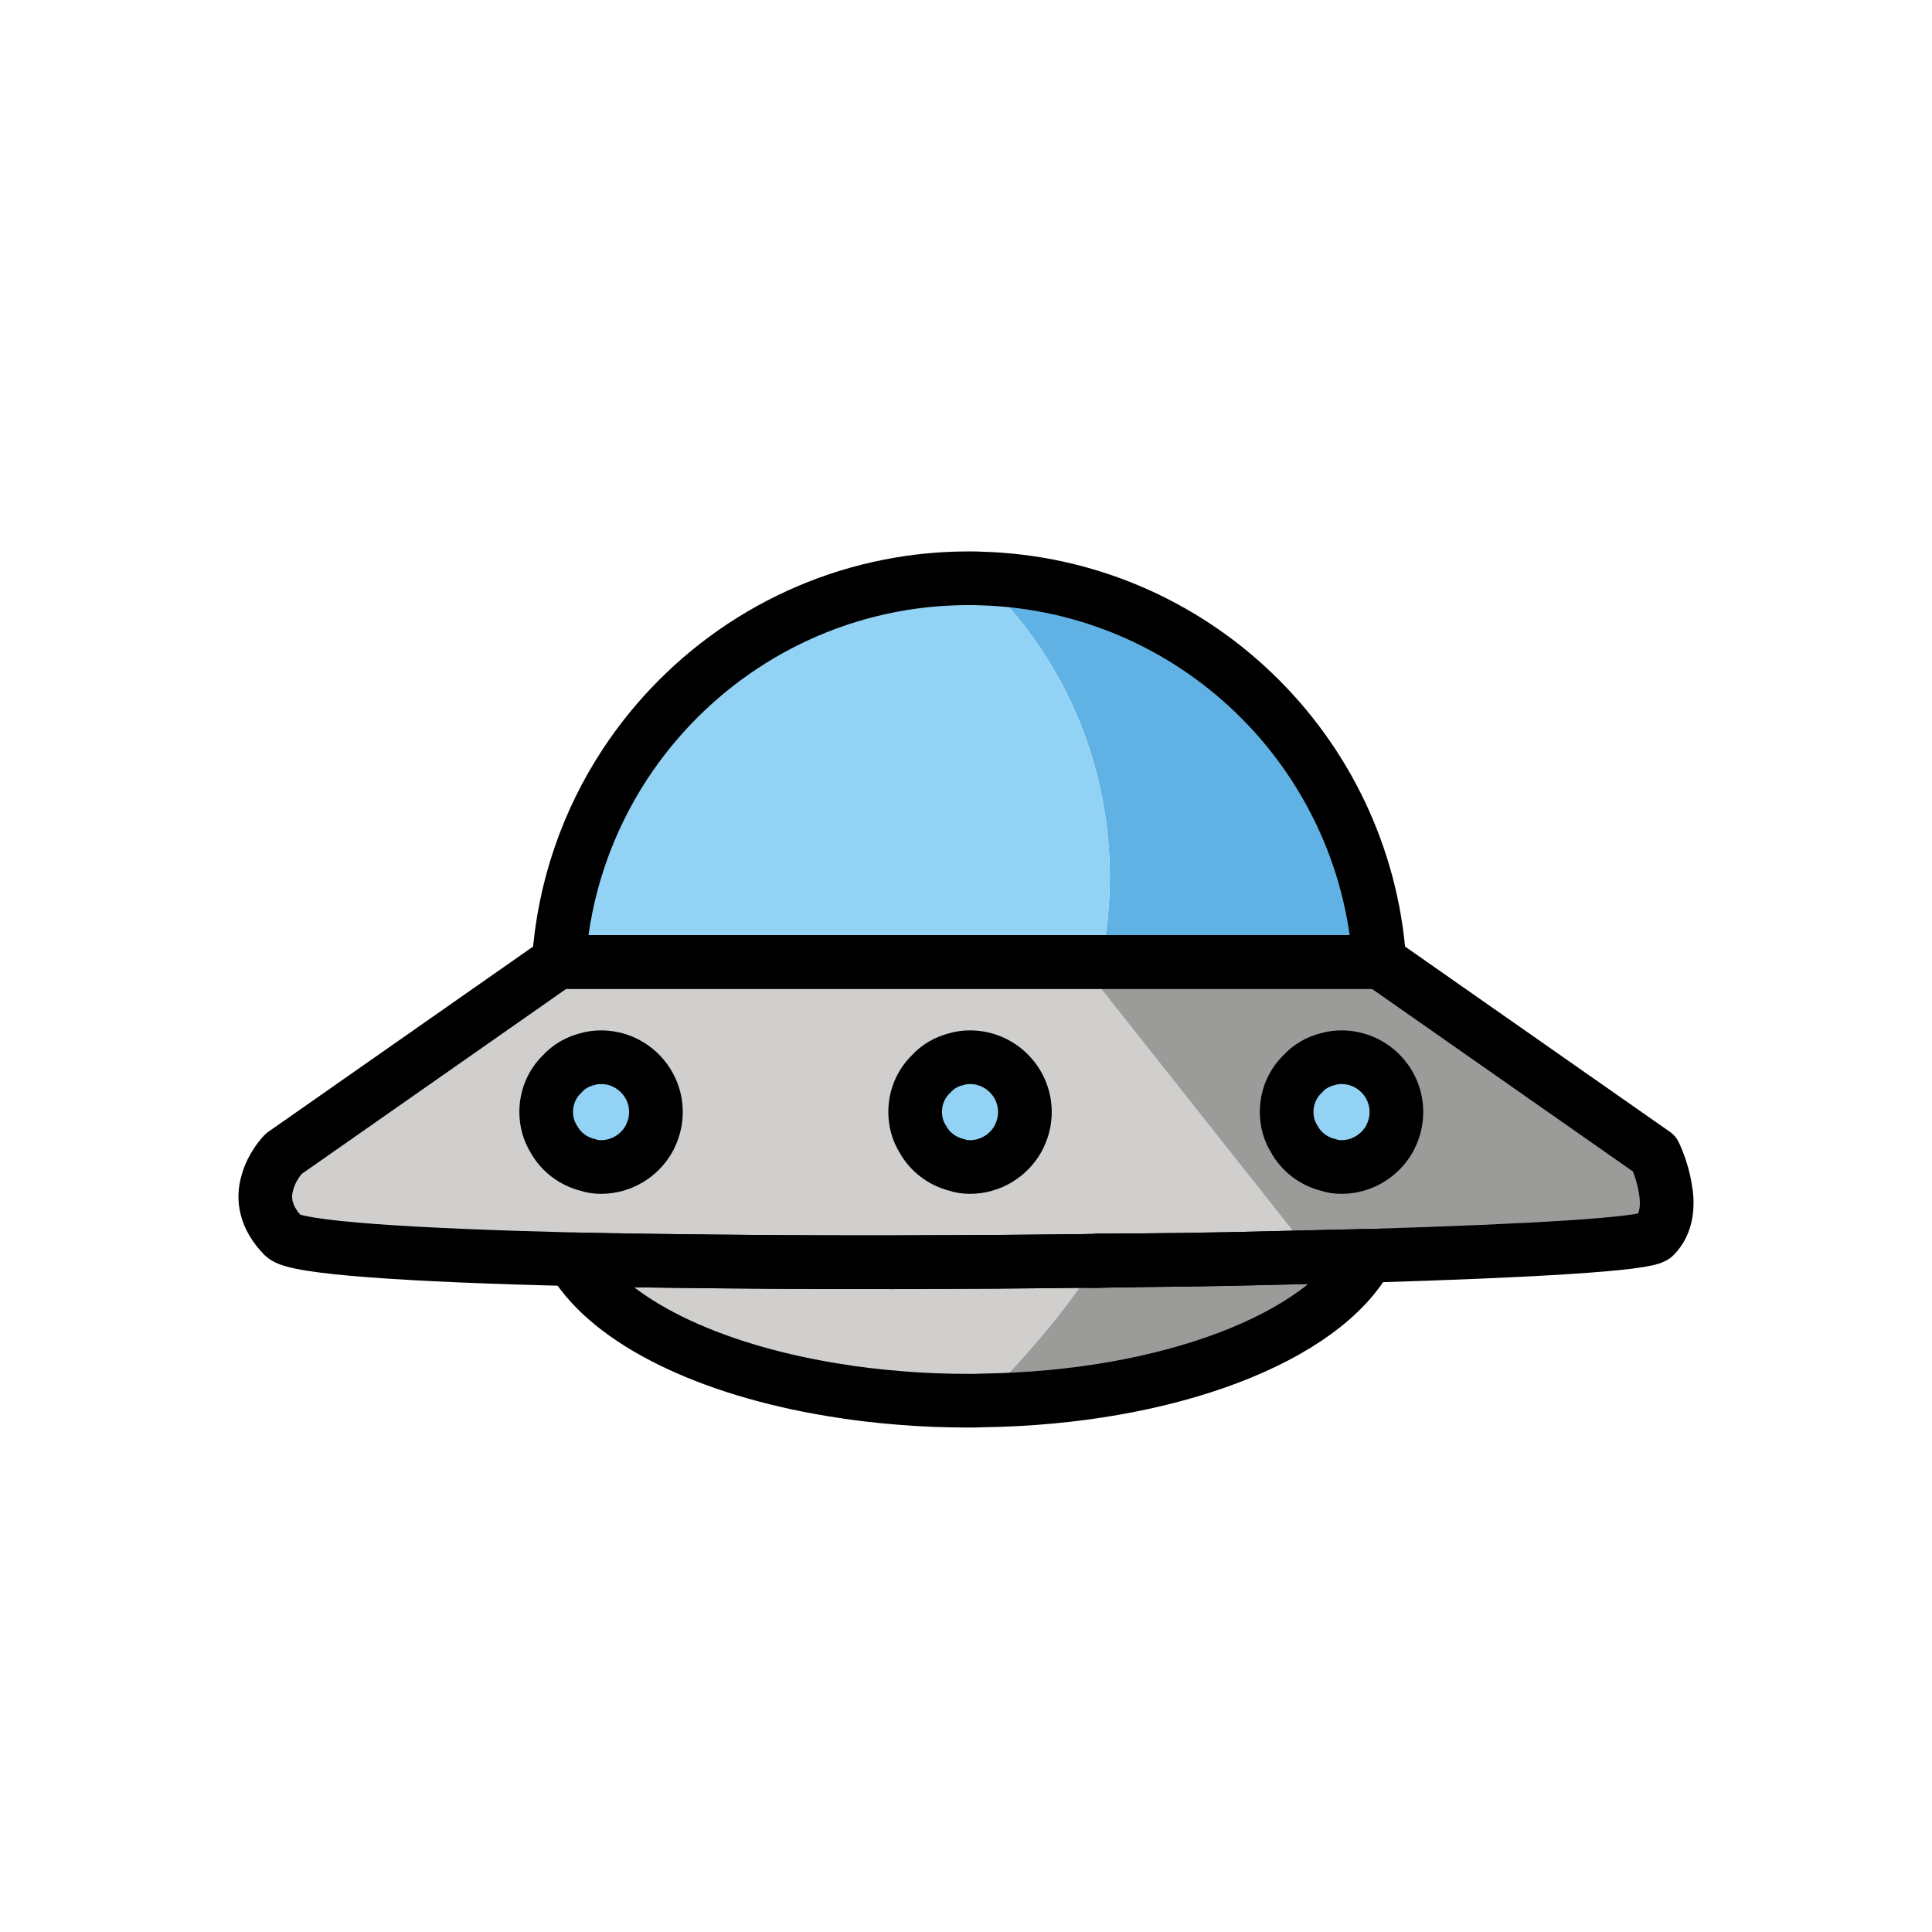
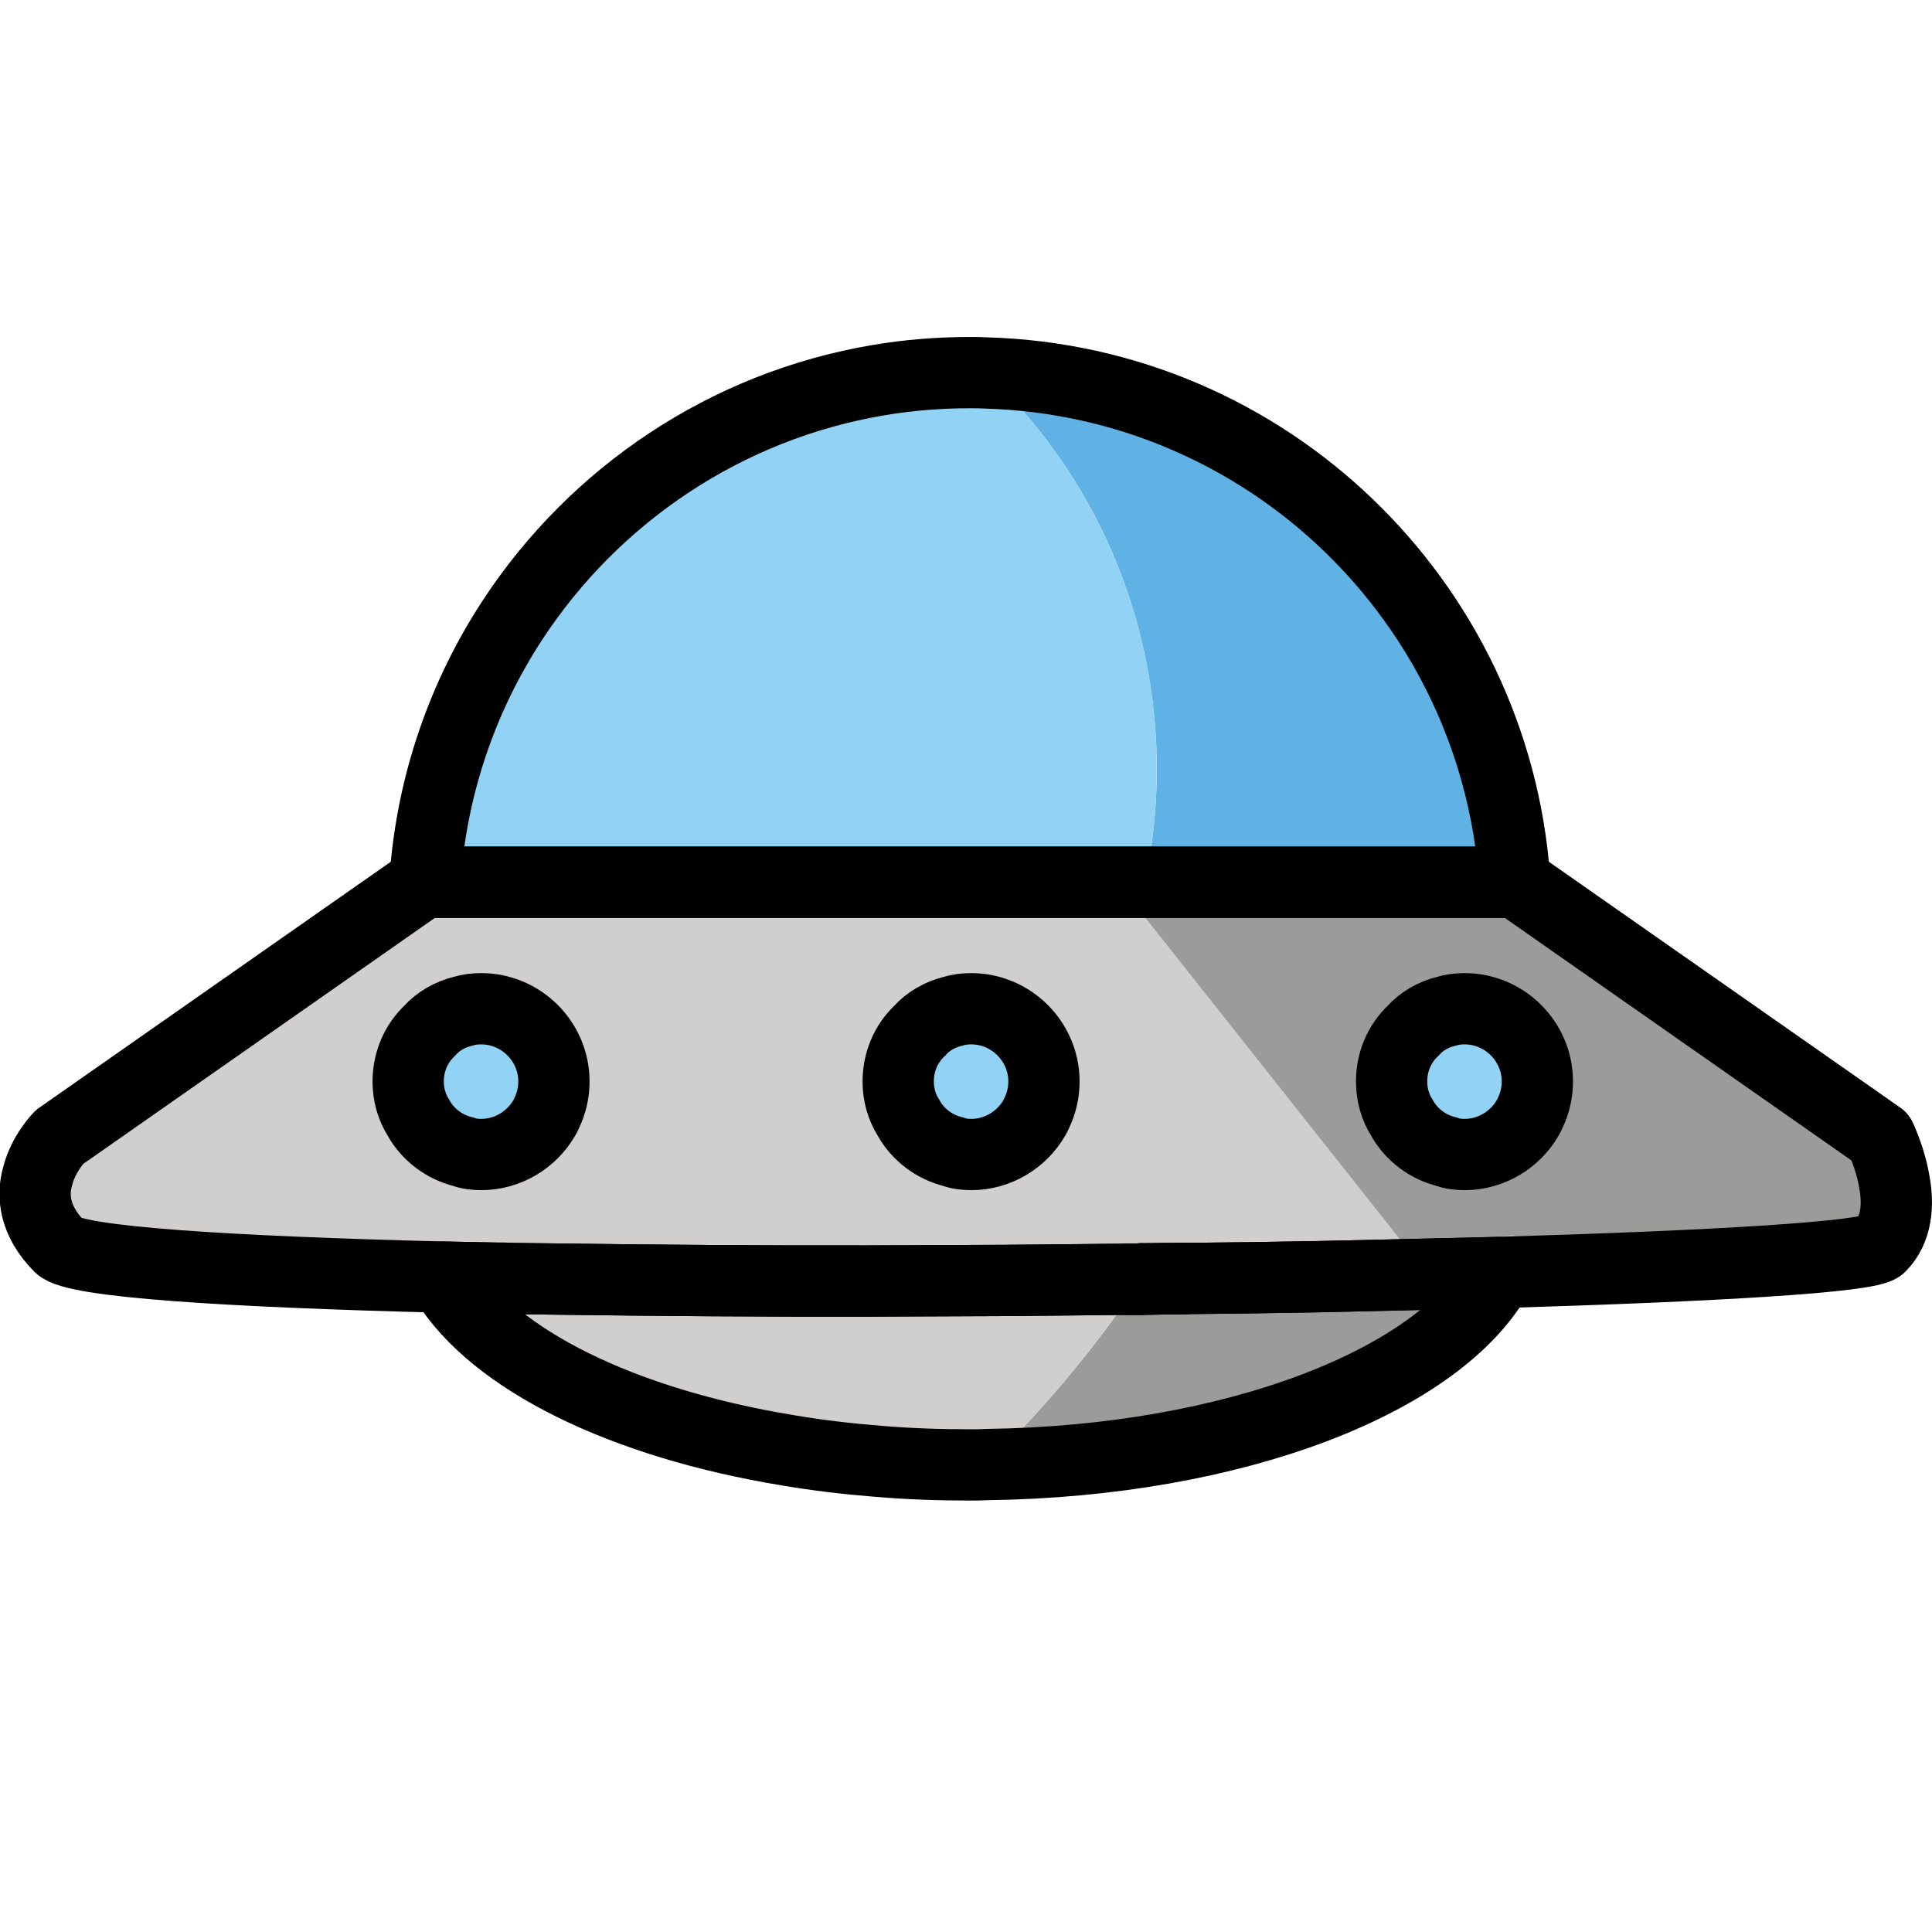
- <svg xmlns="http://www.w3.org/2000/svg" id="emoji" viewBox="0 0 72 72">
-   <g id="color">
-     <path fill="#d0cfce" stroke="none" d="M60.81,45.25c-0.06,0.01-0.12,0.02-0.18,0.03c-0.07,0-0.14,0.01-0.22,0.02c0.08-0.01,0.16-0.02,0.24-0.03 C60.71,45.27,60.76,45.26,60.81,45.25z" />
-     <path fill="#d0cfce" stroke="none" d="M60.65,45.27c-0.01,0-0.01,0-0.02,0.01c-0.07,0-0.14,0.01-0.22,0.02C60.49,45.29,60.57,45.28,60.65,45.27z" />
-     <path fill="#d0cfce" stroke="none" d="M60.81,45.25c-0.06,0.01-0.12,0.02-0.18,0.03c-0.07,0-0.14,0.01-0.22,0.02c0.08-0.01,0.16-0.02,0.24-0.03 C60.71,45.27,60.76,45.26,60.81,45.25z" />
-     <path fill="#d0cfce" stroke="none" d="M61.66,46.07c-0.3,0.3-4.65,0.55-10.69,0.73c-1.62,0.04-3.36,0.08-5.17,0.12c-1.18,0.02-2.4,0.04-3.64,0.05 c-0.42,0-0.83,0.01-1.25,0.01c-0.12,0.01-0.23,0.01-0.35,0.01C39.91,47,39.26,47,38.6,47.01c-1.01,0.01-2.02,0.02-3.04,0.02 c-3.04,0.02-6.08,0.01-8.92-0.02c-1.15-0.01-2.27-0.03-3.34-0.04c-0.16-0.01-0.31-0.01-0.47-0.01c-0.51-0.01-1.01-0.02-1.5-0.03 c-5.98-0.15-10.32-0.42-10.76-0.86c-0.71-0.72-0.77-1.43-0.61-1.98c0.17-0.65,0.61-1.09,0.61-1.09l10.22-7.15h30.65L61.66,43 c0,0,0.29,0.59,0.4,1.28C62.17,44.88,62.14,45.59,61.66,46.07z" />
-     <polygon fill="#9b9b9a" stroke="none" points="40.796,36.537 48.75,46.583 61.292,45.98 62.113,44.958 61.256,42.718 51.4,35.85 40.56,36" />
-     <path fill="#d0cfce" stroke="none" d="M40.97,45.97c-0.21,0-0.42,0.01-0.63,0.01h-0.46c0.21-0.01,0.42-0.01,0.63-0.01H40.97z" />
-     <path fill="#d0cfce" stroke="none" d="M46.22,45.89c-0.11,0-0.22,0-0.32,0.01c-0.2,0-0.4,0-0.6,0.01h-0.17c0.1-0.01,0.2-0.01,0.3-0.01 c0.2,0,0.4-0.01,0.6-0.01H46.22z" />
-     <path fill="#d0cfce" stroke="none" d="M51.36,45.76c0,0.01,0,0.01,0,0.01c-0.23,0-0.46,0.01-0.7,0.02C50.9,45.78,51.13,45.77,51.36,45.76z" />
-     <path fill="#9b9b9a" stroke="none" d="M50.97,46.8c-1.63,3.04-7.43,5.3-14.38,5.39c0.1-0.08,0.19-0.18,0.28-0.27c1.29-1.29,2.42-2.63,3.38-3.96 c0.23-0.33,0.45-0.65,0.66-0.98c1.67-0.01,3.31-0.03,4.89-0.06C47.61,46.88,49.35,46.84,50.97,46.8z" />
-     <path fill="#d0cfce" stroke="none" d="M40.91,46.98c-0.21,0.33-0.43,0.65-0.66,0.98c-0.96,1.33-2.09,2.67-3.38,3.96 c-0.09,0.09-0.18,0.19-0.28,0.27c-0.15,0.01-0.31,0.01-0.47,0.01c-0.87,0-1.73-0.03-2.56-0.1c-0.88-0.07-1.73-0.17-2.55-0.31 c-4.63-0.76-8.24-2.53-9.61-4.75c-0.03-0.04-0.05-0.07-0.07-0.11c1.96,0.04,4.1,0.07,6.34,0.09c0.13,0,0.25-0.01,0.38,0 c4.02,0.03,8.35,0.02,12.51-0.03C40.68,46.99,40.79,46.99,40.91,46.98z" />
-     <path fill="#d0cfce" stroke="none" d="M40.97,45.97c-0.21,0-0.42,0.01-0.63,0.01h-0.46c0.21-0.01,0.42-0.01,0.63-0.01H40.97z" />
-     <path fill="#d0cfce" stroke="none" d="M46.22,45.89c-0.11,0-0.22,0-0.32,0.01c-0.2,0-0.4,0-0.6,0.01h-0.17c0.1-0.01,0.2-0.01,0.3-0.01 c0.2,0,0.4-0.01,0.6-0.01H46.22z" />
-     <path fill="#9b9b9a" stroke="none" d="M40.97,45.97c-0.21,0-0.42,0.01-0.63,0.01c0.06,0,0.12,0,0.17-0.01H40.97z" />
-     <path fill="#9b9b9a" stroke="none" d="M45.9,45.9c-0.2,0-0.4,0-0.6,0.01c0.04,0,0.09,0,0.13-0.01H45.9z" />
-     <path fill="#9b9b9a" stroke="none" d="M46.22,45.89c-0.11,0-0.22,0-0.32,0.01c0.05,0,0.09-0.01,0.13-0.01H46.22z" />
-     <path fill="#9b9b9a" stroke="none" d="M51.94,45.75c-0.11,0-0.22,0-0.33,0.01c0.03,0,0.05,0,0.08-0.01H51.94z" />
-     <path fill="#9b9b9a" stroke="none" d="M53.46,45.7c-0.11,0-0.22,0-0.33,0.01c0.04,0,0.07,0,0.1-0.01H53.46z" />
-     <path fill="#9b9b9a" stroke="none" d="M55.39,45.62c-0.13,0.01-0.26,0.01-0.39,0.02c0.03,0,0.06,0,0.08-0.01C55.19,45.63,55.29,45.63,55.39,45.62 z" />
-     <path fill="#9b9b9a" stroke="none" d="M60.81,45.25c-0.06,0.01-0.12,0.02-0.18,0.03c-0.07,0-0.14,0.01-0.22,0.02c0.08-0.01,0.16-0.02,0.24-0.03 C60.71,45.27,60.76,45.26,60.81,45.25z" />
-     <path fill="#d0cfce" stroke="none" d="M15.65,45.7h-0.08c-0.11-0.01-0.22-0.02-0.32-0.02c0.09,0,0.18,0.01,0.27,0.01 C15.57,45.69,15.61,45.7,15.65,45.7z" />
-     <path fill="#d0cfce" stroke="none" d="M16.25,45.73c-0.21-0.01-0.41-0.02-0.6-0.03c0.18,0.01,0.35,0.02,0.53,0.02 C16.2,45.73,16.23,45.73,16.25,45.73z" />
-     <path fill="#d0cfce" stroke="none" d="M20.9,45.9c-0.07-0.01-0.13-0.01-0.19-0.01h0.18L20.9,45.9z" />
-     <path fill="#d0cfce" stroke="none" d="M40.97,45.97c-0.21,0-0.42,0.01-0.63,0.01h-0.46c0.21-0.01,0.42-0.01,0.63-0.01H40.97z" />
-     <path fill="#d0cfce" stroke="none" d="M46.22,45.89c-0.11,0-0.22,0-0.32,0.01c-0.2,0-0.4,0-0.6,0.01h-0.17c0.1-0.01,0.2-0.01,0.3-0.01 c0.2,0,0.4-0.01,0.6-0.01H46.22z" />
-     <path fill="#d0cfce" stroke="none" d="M51.41,45.76c-0.02,0.01-0.04,0.01-0.05,0.01c-0.23,0-0.46,0.01-0.7,0.02c0.24-0.01,0.47-0.02,0.7-0.03 H51.41z" />
-     <path fill="#d0cfce" stroke="none" d="M60.65,45.27c-0.01,0-0.01,0-0.02,0.01c-0.07,0-0.14,0.01-0.22,0.02C60.49,45.29,60.57,45.28,60.65,45.27z" />
-     <path fill="#9b9b9a" stroke="none" d="M52.04,45.74c-0.03,0-0.07,0-0.1,0.01c-0.11,0-0.22,0-0.33,0.01c0.03,0,0.05,0,0.08-0.01 C51.81,45.75,51.93,45.75,52.04,45.74z" />
-     <path fill="#9b9b9a" stroke="none" d="M53.54,45.69c-0.02,0-0.05,0-0.08,0.01c-0.11,0-0.22,0-0.33,0.01c0.04,0,0.07,0,0.1-0.01 C53.34,45.7,53.44,45.7,53.54,45.69z" />
-     <path fill="#9b9b9a" stroke="none" d="M55.39,45.62c-0.13,0.01-0.26,0.01-0.39,0.02c0.03,0,0.06,0,0.08-0.01C55.19,45.63,55.29,45.63,55.39,45.62 z" />
-     <path fill="#9b9b9a" stroke="none" d="M60.81,45.25c-0.06,0.01-0.12,0.02-0.18,0.03c-0.07,0-0.14,0.01-0.22,0.02c0.08-0.01,0.16-0.02,0.24-0.03 C60.71,45.27,60.76,45.26,60.81,45.25z" />
-     <path fill="#d0cfce" stroke="none" d="M11.03,45.24c-0.02,0-0.04-0.01-0.06-0.01c-0.03-0.01-0.06-0.02-0.09-0.03c0.04,0.01,0.08,0.02,0.13,0.03 C11.02,45.23,11.02,45.24,11.03,45.24z" />
-     <path fill="#d0cfce" stroke="none" d="M15.65,45.7h-0.08c-0.02-0.01-0.03-0.01-0.05-0.01C15.57,45.69,15.61,45.7,15.65,45.7z" />
-     <path fill="#d0cfce" stroke="none" d="M11.03,45.24c-0.02,0-0.04-0.01-0.06-0.01c-0.03-0.01-0.06-0.02-0.09-0.03c0.04,0.01,0.08,0.02,0.13,0.03 C11.02,45.23,11.02,45.24,11.03,45.24z" />
-     <path fill="#d0cfce" stroke="none" d="M15.65,45.7h-0.08c-0.02-0.01-0.03-0.01-0.05-0.01C15.57,45.69,15.61,45.7,15.65,45.7z" />
-     <path fill="#61b2e4" stroke="none" d="M51.4,35.75v0.1H41.03c1.03-4.9-0.35-10.21-4.16-14.01c-0.09-0.1-0.19-0.19-0.29-0.28 C44.45,21.79,50.83,27.96,51.4,35.75z" />
-     <path fill="#92d3f5" stroke="none" d="M41.03,35.85h-20.2v-0.09c0.19-2.67,1.07-5.16,2.46-7.28c2.3-3.5,5.98-6,10.27-6.72 c0.83-0.14,1.69-0.21,2.56-0.21c0.15,0,0.31,0,0.46,0.01c0.1,0.09,0.2,0.18,0.29,0.28C40.68,25.64,42.06,30.95,41.03,35.85z" />
-     <path fill="#92d3f5" stroke="none" stroke-miterlimit="10" stroke-width="2" d="M52.04,41.44c0,0.31-0.07,0.61-0.2,0.88 c-0.02,0.05-0.04,0.09-0.07,0.14c-0.35,0.61-1.02,1.03-1.77,1.03c-0.18,0-0.35-0.02-0.51-0.08c-0.53-0.13-0.99-0.48-1.25-0.95 c-0.19-0.3-0.29-0.65-0.29-1.02c0-0.55,0.22-1.06,0.6-1.42c0.24-0.27,0.57-0.46,0.94-0.55c0.16-0.05,0.33-0.07,0.51-0.07 C51.12,39.4,52.04,40.32,52.04,41.44z" />
-     <path fill="#92d3f5" stroke="none" stroke-miterlimit="10" stroke-width="2" d="M38.195,41.44c0,0.31-0.07,0.61-0.2,0.88 c-0.02,0.05-0.04,0.09-0.07,0.14c-0.35,0.61-1.02,1.03-1.77,1.03c-0.18,0-0.35-0.02-0.51-0.08c-0.53-0.13-0.99-0.48-1.25-0.95 c-0.19-0.3-0.29-0.65-0.29-1.02c0-0.55,0.22-1.06,0.6-1.42c0.24-0.27,0.57-0.46,0.94-0.55c0.16-0.05,0.33-0.07,0.51-0.07 C37.275,39.4,38.195,40.32,38.195,41.44z" />
-     <path fill="#92d3f5" stroke="none" stroke-miterlimit="10" stroke-width="2" d="M24.445,41.44c0,0.31-0.07,0.61-0.2,0.88 c-0.02,0.05-0.04,0.09-0.07,0.14c-0.35,0.61-1.02,1.03-1.77,1.03c-0.18,0-0.35-0.02-0.51-0.08c-0.53-0.13-0.99-0.48-1.25-0.95 c-0.19-0.3-0.29-0.65-0.29-1.02c0-0.55,0.22-1.06,0.6-1.42c0.24-0.27,0.57-0.46,0.94-0.55c0.16-0.05,0.33-0.07,0.51-0.07 C23.525,39.4,24.445,40.32,24.445,41.44z" />
+ <svg xmlns="http://www.w3.org/2000/svg" id="emoji" viewBox="0 0 72 72" version="1.1">
+   <defs id="defs114" />
+   <g id="color" transform="matrix(1.328119,0,0,1.328119,-11.82235,-14.73457)">
+     <path fill="#d0cfce" stroke="none" d="m 60.81,45.25 c -0.06,0.01 -0.12,0.02 -0.18,0.03 -0.07,0 -0.14,0.01 -0.22,0.02 0.08,-0.01 0.16,-0.02 0.24,-0.03 0.06,0 0.11,-0.01 0.16,-0.02 z" id="path10" />
+     <path fill="#d0cfce" stroke="none" d="m 60.65,45.27 c -0.01,0 -0.01,0 -0.02,0.01 -0.07,0 -0.14,0.01 -0.22,0.02 0.08,-0.01 0.16,-0.02 0.24,-0.03 z" id="path12" />
+     <path fill="#d0cfce" stroke="none" d="m 60.81,45.25 c -0.06,0.01 -0.12,0.02 -0.18,0.03 -0.07,0 -0.14,0.01 -0.22,0.02 0.08,-0.01 0.16,-0.02 0.24,-0.03 0.06,0 0.11,-0.01 0.16,-0.02 z" id="path14" />
+     <path fill="#d0cfce" stroke="none" d="m 61.66,46.07 c -0.3,0.3 -4.65,0.55 -10.69,0.73 -1.62,0.04 -3.36,0.08 -5.17,0.12 -1.18,0.02 -2.4,0.04 -3.64,0.05 -0.42,0 -0.83,0.01 -1.25,0.01 -0.12,0.01 -0.23,0.01 -0.35,0.01 -0.65,0.01 -1.3,0.01 -1.96,0.02 -1.01,0.01 -2.02,0.02 -3.04,0.02 -3.04,0.02 -6.08,0.01 -8.92,-0.02 C 25.49,47 24.37,46.98 23.3,46.97 23.14,46.96 22.99,46.96 22.83,46.96 22.32,46.95 21.82,46.94 21.33,46.93 15.35,46.78 11.01,46.51 10.57,46.07 9.86,45.35 9.8,44.64 9.96,44.09 10.13,43.44 10.57,43 10.57,43 L 20.79,35.85 H 51.44 L 61.66,43 c 0,0 0.29,0.59 0.4,1.28 0.11,0.6 0.08,1.31 -0.4,1.79 z" id="path16" />
+     <polygon fill="#9b9b9a" stroke="none" points="61.256,42.718 51.4,35.85 40.56,36 40.796,36.537 48.75,46.583 61.292,45.98 62.113,44.958 " id="polygon18" />
+     <path fill="#d0cfce" stroke="none" d="m 40.97,45.97 c -0.21,0 -0.42,0.01 -0.63,0.01 h -0.46 c 0.21,-0.01 0.42,-0.01 0.63,-0.01 z" id="path20" />
+     <path fill="#d0cfce" stroke="none" d="m 46.22,45.89 c -0.11,0 -0.22,0 -0.32,0.01 -0.2,0 -0.4,0 -0.6,0.01 h -0.17 c 0.1,-0.01 0.2,-0.01 0.3,-0.01 0.2,0 0.4,-0.01 0.6,-0.01 z" id="path22" />
+     <path fill="#d0cfce" stroke="none" d="m 51.36,45.76 c 0,0.01 0,0.01 0,0.01 -0.23,0 -0.46,0.01 -0.7,0.02 0.24,-0.01 0.47,-0.02 0.7,-0.03 z" id="path24" />
+     <path fill="#9b9b9a" stroke="none" d="m 50.97,46.8 c -1.63,3.04 -7.43,5.3 -14.38,5.39 0.1,-0.08 0.19,-0.18 0.28,-0.27 1.29,-1.29 2.42,-2.63 3.38,-3.96 0.23,-0.33 0.45,-0.65 0.66,-0.98 1.67,-0.01 3.31,-0.03 4.89,-0.06 1.81,-0.04 3.55,-0.08 5.17,-0.12 z" id="path26" />
+     <path fill="#d0cfce" stroke="none" d="m 40.91,46.98 c -0.21,0.33 -0.43,0.65 -0.66,0.98 -0.96,1.33 -2.09,2.67 -3.38,3.96 -0.09,0.09 -0.18,0.19 -0.28,0.27 -0.15,0.01 -0.31,0.01 -0.47,0.01 -0.87,0 -1.73,-0.03 -2.56,-0.1 -0.88,-0.07 -1.73,-0.17 -2.55,-0.31 -4.63,-0.76 -8.24,-2.53 -9.61,-4.75 -0.03,-0.04 -0.05,-0.07 -0.07,-0.11 1.96,0.04 4.1,0.07 6.34,0.09 0.13,0 0.25,-0.01 0.38,0 4.02,0.03 8.35,0.02 12.51,-0.03 0.12,0 0.23,0 0.35,-0.01 z" id="path28" />
+     <path fill="#d0cfce" stroke="none" d="m 40.97,45.97 c -0.21,0 -0.42,0.01 -0.63,0.01 h -0.46 c 0.21,-0.01 0.42,-0.01 0.63,-0.01 z" id="path30" />
+     <path fill="#d0cfce" stroke="none" d="m 46.22,45.89 c -0.11,0 -0.22,0 -0.32,0.01 -0.2,0 -0.4,0 -0.6,0.01 h -0.17 c 0.1,-0.01 0.2,-0.01 0.3,-0.01 0.2,0 0.4,-0.01 0.6,-0.01 z" id="path32" />
+     <path fill="#9b9b9a" stroke="none" d="m 40.97,45.97 c -0.21,0 -0.42,0.01 -0.63,0.01 0.06,0 0.12,0 0.17,-0.01 z" id="path34" />
+     <path fill="#9b9b9a" stroke="none" d="m 45.9,45.9 c -0.2,0 -0.4,0 -0.6,0.01 0.04,0 0.09,0 0.13,-0.01 z" id="path36" />
+     <path fill="#9b9b9a" stroke="none" d="m 46.22,45.89 c -0.11,0 -0.22,0 -0.32,0.01 0.05,0 0.09,-0.01 0.13,-0.01 z" id="path38" />
+     <path fill="#9b9b9a" stroke="none" d="m 51.94,45.75 c -0.11,0 -0.22,0 -0.33,0.01 0.03,0 0.05,0 0.08,-0.01 z" id="path40" />
+     <path fill="#9b9b9a" stroke="none" d="m 53.46,45.7 c -0.11,0 -0.22,0 -0.33,0.01 0.04,0 0.07,0 0.1,-0.01 z" id="path42" />
+     <path fill="#9b9b9a" stroke="none" d="m 55.39,45.62 c -0.13,0.01 -0.26,0.01 -0.39,0.02 0.03,0 0.06,0 0.08,-0.01 0.11,0 0.21,0 0.31,-0.01 z" id="path44" />
+     <path fill="#9b9b9a" stroke="none" d="m 60.81,45.25 c -0.06,0.01 -0.12,0.02 -0.18,0.03 -0.07,0 -0.14,0.01 -0.22,0.02 0.08,-0.01 0.16,-0.02 0.24,-0.03 0.06,0 0.11,-0.01 0.16,-0.02 z" id="path46" />
+     <path fill="#d0cfce" stroke="none" d="m 15.65,45.7 h -0.08 c -0.11,-0.01 -0.22,-0.02 -0.32,-0.02 0.09,0 0.18,0.01 0.27,0.01 0.05,0 0.09,0.01 0.13,0.01 z" id="path48" />
+     <path fill="#d0cfce" stroke="none" d="m 16.25,45.73 c -0.21,-0.01 -0.41,-0.02 -0.6,-0.03 0.18,0.01 0.35,0.02 0.53,0.02 0.02,0.01 0.05,0.01 0.07,0.01 z" id="path50" />
+     <path fill="#d0cfce" stroke="none" d="m 20.9,45.9 c -0.07,-0.01 -0.13,-0.01 -0.19,-0.01 h 0.18 z" id="path52" />
+     <path fill="#d0cfce" stroke="none" d="m 40.97,45.97 c -0.21,0 -0.42,0.01 -0.63,0.01 h -0.46 c 0.21,-0.01 0.42,-0.01 0.63,-0.01 z" id="path54" />
+     <path fill="#d0cfce" stroke="none" d="m 46.22,45.89 c -0.11,0 -0.22,0 -0.32,0.01 -0.2,0 -0.4,0 -0.6,0.01 h -0.17 c 0.1,-0.01 0.2,-0.01 0.3,-0.01 0.2,0 0.4,-0.01 0.6,-0.01 z" id="path56" />
+     <path fill="#d0cfce" stroke="none" d="m 51.41,45.76 c -0.02,0.01 -0.04,0.01 -0.05,0.01 -0.23,0 -0.46,0.01 -0.7,0.02 0.24,-0.01 0.47,-0.02 0.7,-0.03 z" id="path58" />
+     <path fill="#d0cfce" stroke="none" d="m 60.65,45.27 c -0.01,0 -0.01,0 -0.02,0.01 -0.07,0 -0.14,0.01 -0.22,0.02 0.08,-0.01 0.16,-0.02 0.24,-0.03 z" id="path60" />
+     <path fill="#9b9b9a" stroke="none" d="m 52.04,45.74 c -0.03,0 -0.07,0 -0.1,0.01 -0.11,0 -0.22,0 -0.33,0.01 0.03,0 0.05,0 0.08,-0.01 0.12,0 0.24,0 0.35,-0.01 z" id="path62" />
+     <path fill="#9b9b9a" stroke="none" d="m 53.54,45.69 c -0.02,0 -0.05,0 -0.08,0.01 -0.11,0 -0.22,0 -0.33,0.01 0.04,0 0.07,0 0.1,-0.01 0.11,0 0.21,0 0.31,-0.01 z" id="path64" />
+     <path fill="#9b9b9a" stroke="none" d="m 55.39,45.62 c -0.13,0.01 -0.26,0.01 -0.39,0.02 0.03,0 0.06,0 0.08,-0.01 0.11,0 0.21,0 0.31,-0.01 z" id="path66" />
+     <path fill="#9b9b9a" stroke="none" d="m 60.81,45.25 c -0.06,0.01 -0.12,0.02 -0.18,0.03 -0.07,0 -0.14,0.01 -0.22,0.02 0.08,-0.01 0.16,-0.02 0.24,-0.03 0.06,0 0.11,-0.01 0.16,-0.02 z" id="path68" />
+     <path fill="#d0cfce" stroke="none" d="m 11.03,45.24 c -0.02,0 -0.04,-0.01 -0.06,-0.01 -0.03,-0.01 -0.06,-0.02 -0.09,-0.03 0.04,0.01 0.08,0.02 0.13,0.03 0.01,0 0.01,0.01 0.02,0.01 z" id="path70" />
+     <path fill="#d0cfce" stroke="none" d="m 15.65,45.7 h -0.08 c -0.02,-0.01 -0.03,-0.01 -0.05,-0.01 0.05,0 0.09,0.01 0.13,0.01 z" id="path72" />
+     <path fill="#d0cfce" stroke="none" d="m 11.03,45.24 c -0.02,0 -0.04,-0.01 -0.06,-0.01 -0.03,-0.01 -0.06,-0.02 -0.09,-0.03 0.04,0.01 0.08,0.02 0.13,0.03 0.01,0 0.01,0.01 0.02,0.01 z" id="path74" />
+     <path fill="#d0cfce" stroke="none" d="m 15.65,45.7 h -0.08 c -0.02,-0.01 -0.03,-0.01 -0.05,-0.01 0.05,0 0.09,0.01 0.13,0.01 z" id="path76" />
+     <path fill="#61b2e4" stroke="none" d="m 51.4,35.75 v 0.1 H 41.03 c 1.03,-4.9 -0.35,-10.21 -4.16,-14.01 -0.09,-0.1 -0.19,-0.19 -0.29,-0.28 7.87,0.23 14.25,6.4 14.82,14.19 z" id="path78" />
+     <path fill="#92d3f5" stroke="none" d="m 41.03,35.85 h -20.2 v -0.09 c 0.19,-2.67 1.07,-5.16 2.46,-7.28 2.3,-3.5 5.98,-6 10.27,-6.72 0.83,-0.14 1.69,-0.21 2.56,-0.21 0.15,0 0.31,0 0.46,0.01 0.1,0.09 0.2,0.18 0.29,0.28 3.81,3.8 5.19,9.11 4.16,14.01 z" id="path80" />
+     <path fill="#92d3f5" stroke="none" stroke-miterlimit="10" stroke-width="2" d="m 52.04,41.44 c 0,0.31 -0.07,0.61 -0.2,0.88 -0.02,0.05 -0.04,0.09 -0.07,0.14 -0.35,0.61 -1.02,1.03 -1.77,1.03 -0.18,0 -0.35,-0.02 -0.51,-0.08 -0.53,-0.13 -0.99,-0.48 -1.25,-0.95 -0.19,-0.3 -0.29,-0.65 -0.29,-1.02 0,-0.55 0.22,-1.06 0.6,-1.42 0.24,-0.27 0.57,-0.46 0.94,-0.55 0.16,-0.05 0.33,-0.07 0.51,-0.07 1.12,0 2.04,0.92 2.04,2.04 z" id="path82" />
+     <path fill="#92d3f5" stroke="none" stroke-miterlimit="10" stroke-width="2" d="m 38.195,41.44 c 0,0.31 -0.07,0.61 -0.2,0.88 -0.02,0.05 -0.04,0.09 -0.07,0.14 -0.35,0.61 -1.02,1.03 -1.77,1.03 -0.18,0 -0.35,-0.02 -0.51,-0.08 -0.53,-0.13 -0.99,-0.48 -1.25,-0.95 -0.19,-0.3 -0.29,-0.65 -0.29,-1.02 0,-0.55 0.22,-1.06 0.6,-1.42 0.24,-0.27 0.57,-0.46 0.94,-0.55 0.16,-0.05 0.33,-0.07 0.51,-0.07 1.12,0 2.04,0.92 2.04,2.04 z" id="path84" />
+     <path fill="#92d3f5" stroke="none" stroke-miterlimit="10" stroke-width="2" d="m 24.445,41.44 c 0,0.31 -0.07,0.61 -0.2,0.88 -0.02,0.05 -0.04,0.09 -0.07,0.14 -0.35,0.61 -1.02,1.03 -1.77,1.03 -0.18,0 -0.35,-0.02 -0.51,-0.08 -0.53,-0.13 -0.99,-0.48 -1.25,-0.95 -0.19,-0.3 -0.29,-0.65 -0.29,-1.02 0,-0.55 0.22,-1.06 0.6,-1.42 0.24,-0.27 0.57,-0.46 0.94,-0.55 0.16,-0.05 0.33,-0.07 0.51,-0.07 1.12,0 2.04,0.92 2.04,2.04 z" id="path86" />
  </g>
-   <g id="hair" />
-   <g id="skin" />
-   <g id="skin-shadow" />
-   <g id="line">
-     <path fill="none" stroke="#000000" stroke-miterlimit="10" stroke-width="2" d="M52.04,41.44c0,0.31-0.07,0.61-0.2,0.88 c-0.02,0.05-0.04,0.09-0.07,0.14c-0.35,0.61-1.02,1.03-1.77,1.03c-0.18,0-0.35-0.02-0.51-0.08c-0.53-0.13-0.99-0.48-1.25-0.95 c-0.19-0.3-0.29-0.65-0.29-1.02c0-0.55,0.22-1.06,0.6-1.42c0.24-0.27,0.57-0.46,0.94-0.55c0.16-0.05,0.33-0.07,0.51-0.07 C51.12,39.4,52.04,40.32,52.04,41.44z" />
-     <path fill="none" stroke="#000000" stroke-miterlimit="10" stroke-width="2" d="M38.195,41.44c0,0.31-0.07,0.61-0.2,0.88 c-0.02,0.05-0.04,0.09-0.07,0.14c-0.35,0.61-1.02,1.03-1.77,1.03c-0.18,0-0.35-0.02-0.51-0.08c-0.53-0.13-0.99-0.48-1.25-0.95 c-0.19-0.3-0.29-0.65-0.29-1.02c0-0.55,0.22-1.06,0.6-1.42c0.24-0.27,0.57-0.46,0.94-0.55c0.16-0.05,0.33-0.07,0.51-0.07 C37.275,39.4,38.195,40.32,38.195,41.44z" />
-     <path fill="none" stroke="#000000" stroke-miterlimit="10" stroke-width="2" d="M24.445,41.44c0,0.31-0.07,0.61-0.2,0.88 c-0.02,0.05-0.04,0.09-0.07,0.14c-0.35,0.61-1.02,1.03-1.77,1.03c-0.18,0-0.35-0.02-0.51-0.08c-0.53-0.13-0.99-0.48-1.25-0.95 c-0.19-0.3-0.29-0.65-0.29-1.02c0-0.55,0.22-1.06,0.6-1.42c0.24-0.27,0.57-0.46,0.94-0.55c0.16-0.05,0.33-0.07,0.51-0.07 C23.525,39.4,24.445,40.32,24.445,41.44z" />
-     <path fill="none" stroke="#000000" stroke-linecap="round" stroke-linejoin="round" stroke-miterlimit="10" stroke-width="2" d="M61.66,46.07c-0.3,0.3-4.65,0.55-10.69,0.73c-1.62,0.04-3.36,0.08-5.17,0.12c-1.18,0.02-2.4,0.04-3.64,0.05 c-0.42,0-0.83,0.01-1.25,0.01c-0.12,0.01-0.23,0.01-0.35,0.01C39.91,47,39.26,47,38.6,47.01c-1.01,0.01-2.02,0.02-3.04,0.02 c-3.04,0.02-6.08,0.01-8.92-0.02c-1.15-0.01-2.27-0.03-3.34-0.04c-0.16-0.01-0.31-0.01-0.47-0.01c-0.51-0.01-1.01-0.02-1.5-0.03 c-5.98-0.15-10.32-0.42-10.76-0.86c-0.71-0.72-0.77-1.43-0.61-1.98c0.17-0.65,0.61-1.09,0.61-1.09l10.22-7.15h30.65L61.66,43 c0,0,0.29,0.59,0.4,1.28C62.17,44.88,62.14,45.59,61.66,46.07z" />
-     <path fill="none" stroke="#000000" stroke-linecap="round" stroke-linejoin="round" stroke-miterlimit="10" stroke-width="2" d="M42.16,46.97c-0.42,0.01-0.84,0.01-1.26,0.02c0.01,0,0.01-0.01,0.01-0.01C41.33,46.98,41.74,46.97,42.16,46.97z" />
-     <path fill="none" stroke="#000000" stroke-linecap="round" stroke-linejoin="round" stroke-miterlimit="10" stroke-width="2" d="M50.97,46.8c-1.63,3.04-7.43,5.3-14.38,5.39c-0.15,0.01-0.31,0.01-0.47,0.01c-0.87,0-1.73-0.03-2.56-0.1 c-0.88-0.07-1.73-0.17-2.55-0.31c-4.63-0.76-8.24-2.53-9.61-4.75c-0.03-0.04-0.05-0.07-0.07-0.11c0.49,0.01,0.99,0.02,1.5,0.03 c0.16,0,0.31,0,0.47,0.01c1.07,0.01,2.19,0.03,3.34,0.04c2.84,0.03,5.88,0.04,8.92,0.02c1.02,0,2.03-0.01,3.04-0.02 c0.66-0.01,1.31-0.01,1.96-0.02h0.34c0.42-0.01,0.84-0.01,1.26-0.02c1.24-0.01,2.46-0.03,3.64-0.05 C47.61,46.88,49.35,46.84,50.97,46.8z" />
-     <path fill="none" stroke="#000000" stroke-linecap="round" stroke-linejoin="round" stroke-miterlimit="10" stroke-width="2" d="M40.91,46.98c0,0,0,0.01-0.01,0.01h-0.34C40.68,46.99,40.79,46.99,40.91,46.98z" />
-     <path fill="none" stroke="#000000" stroke-linecap="round" stroke-linejoin="round" stroke-miterlimit="10" stroke-width="2" d="M42.16,46.97c-0.42,0.01-0.84,0.01-1.26,0.02h-0.34c0.12,0,0.23,0,0.35-0.01C41.33,46.98,41.74,46.97,42.16,46.97z" />
-     <path fill="none" stroke="#000000" stroke-linecap="round" stroke-linejoin="round" stroke-miterlimit="10" stroke-width="2" d="M51.4,35.75v0.1H20.83v-0.09c0.19-2.67,1.07-5.16,2.46-7.28c2.3-3.5,5.98-6,10.27-6.72c0.83-0.14,1.69-0.21,2.56-0.21 c0.15,0,0.31,0,0.46,0.01C44.45,21.79,50.83,27.96,51.4,35.75z" />
+   <g id="hair" transform="matrix(1.328119,0,0,1.328119,-11.82235,-14.73457)" />
+   <g id="skin" transform="matrix(1.328119,0,0,1.328119,-11.82235,-14.73457)" />
+   <g id="skin-shadow" transform="matrix(1.328119,0,0,1.328119,-11.82235,-14.73457)" />
+   <g id="line" transform="matrix(1.328119,0,0,1.328119,-11.82235,-14.73457)">
+     <path fill="none" stroke="#000000" stroke-miterlimit="10" stroke-width="2" d="m 52.04,41.44 c 0,0.31 -0.07,0.61 -0.2,0.88 -0.02,0.05 -0.04,0.09 -0.07,0.14 -0.35,0.61 -1.02,1.03 -1.77,1.03 -0.18,0 -0.35,-0.02 -0.51,-0.08 -0.53,-0.13 -0.99,-0.48 -1.25,-0.95 -0.19,-0.3 -0.29,-0.65 -0.29,-1.02 0,-0.55 0.22,-1.06 0.6,-1.42 0.24,-0.27 0.57,-0.46 0.94,-0.55 0.16,-0.05 0.33,-0.07 0.51,-0.07 1.12,0 2.04,0.92 2.04,2.04 z" id="path92" />
+     <path fill="none" stroke="#000000" stroke-miterlimit="10" stroke-width="2" d="m 38.195,41.44 c 0,0.31 -0.07,0.61 -0.2,0.88 -0.02,0.05 -0.04,0.09 -0.07,0.14 -0.35,0.61 -1.02,1.03 -1.77,1.03 -0.18,0 -0.35,-0.02 -0.51,-0.08 -0.53,-0.13 -0.99,-0.48 -1.25,-0.95 -0.19,-0.3 -0.29,-0.65 -0.29,-1.02 0,-0.55 0.22,-1.06 0.6,-1.42 0.24,-0.27 0.57,-0.46 0.94,-0.55 0.16,-0.05 0.33,-0.07 0.51,-0.07 1.12,0 2.04,0.92 2.04,2.04 z" id="path94" />
+     <path fill="none" stroke="#000000" stroke-miterlimit="10" stroke-width="2" d="m 24.445,41.44 c 0,0.31 -0.07,0.61 -0.2,0.88 -0.02,0.05 -0.04,0.09 -0.07,0.14 -0.35,0.61 -1.02,1.03 -1.77,1.03 -0.18,0 -0.35,-0.02 -0.51,-0.08 -0.53,-0.13 -0.99,-0.48 -1.25,-0.95 -0.19,-0.3 -0.29,-0.65 -0.29,-1.02 0,-0.55 0.22,-1.06 0.6,-1.42 0.24,-0.27 0.57,-0.46 0.94,-0.55 0.16,-0.05 0.33,-0.07 0.51,-0.07 1.12,0 2.04,0.92 2.04,2.04 z" id="path96" />
+     <path fill="none" stroke="#000000" stroke-linecap="round" stroke-linejoin="round" stroke-miterlimit="10" stroke-width="2" d="m 61.66,46.07 c -0.3,0.3 -4.65,0.55 -10.69,0.73 -1.62,0.04 -3.36,0.08 -5.17,0.12 -1.18,0.02 -2.4,0.04 -3.64,0.05 -0.42,0 -0.83,0.01 -1.25,0.01 -0.12,0.01 -0.23,0.01 -0.35,0.01 -0.65,0.01 -1.3,0.01 -1.96,0.02 -1.01,0.01 -2.02,0.02 -3.04,0.02 -3.04,0.02 -6.08,0.01 -8.92,-0.02 C 25.49,47 24.37,46.98 23.3,46.97 23.14,46.96 22.99,46.96 22.83,46.96 22.32,46.95 21.82,46.94 21.33,46.93 15.35,46.78 11.01,46.51 10.57,46.07 9.86,45.35 9.8,44.64 9.96,44.09 10.13,43.44 10.57,43 10.57,43 L 20.79,35.85 H 51.44 L 61.66,43 c 0,0 0.29,0.59 0.4,1.28 0.11,0.6 0.08,1.31 -0.4,1.79 z" id="path98" />
+     <path fill="none" stroke="#000000" stroke-linecap="round" stroke-linejoin="round" stroke-miterlimit="10" stroke-width="2" d="m 42.16,46.97 c -0.42,0.01 -0.84,0.01 -1.26,0.02 0.01,0 0.01,-0.01 0.01,-0.01 0.42,0 0.83,-0.01 1.25,-0.01 z" id="path100" />
+     <path fill="none" stroke="#000000" stroke-linecap="round" stroke-linejoin="round" stroke-miterlimit="10" stroke-width="2" d="m 50.97,46.8 c -1.63,3.04 -7.43,5.3 -14.38,5.39 -0.15,0.01 -0.31,0.01 -0.47,0.01 -0.87,0 -1.73,-0.03 -2.56,-0.1 -0.88,-0.07 -1.73,-0.17 -2.55,-0.31 -4.63,-0.76 -8.24,-2.53 -9.61,-4.75 -0.03,-0.04 -0.05,-0.07 -0.07,-0.11 0.49,0.01 0.99,0.02 1.5,0.03 0.16,0 0.31,0 0.47,0.01 1.07,0.01 2.19,0.03 3.34,0.04 2.84,0.03 5.88,0.04 8.92,0.02 1.02,0 2.03,-0.01 3.04,-0.02 C 39.26,47 39.91,47 40.56,46.99 h 0.34 c 0.42,-0.01 0.84,-0.01 1.26,-0.02 1.24,-0.01 2.46,-0.03 3.64,-0.05 1.81,-0.04 3.55,-0.08 5.17,-0.12 z" id="path102" />
+     <path fill="none" stroke="#000000" stroke-linecap="round" stroke-linejoin="round" stroke-miterlimit="10" stroke-width="2" d="m 40.91,46.98 c 0,0 0,0.01 -0.01,0.01 h -0.34 c 0.12,0 0.23,0 0.35,-0.01 z" id="path104" />
+     <path fill="none" stroke="#000000" stroke-linecap="round" stroke-linejoin="round" stroke-miterlimit="10" stroke-width="2" d="m 42.16,46.97 c -0.42,0.01 -0.84,0.01 -1.26,0.02 h -0.34 c 0.12,0 0.23,0 0.35,-0.01 0.42,0 0.83,-0.01 1.25,-0.01 z" id="path106" />
+     <path fill="none" stroke="#000000" stroke-linecap="round" stroke-linejoin="round" stroke-miterlimit="10" stroke-width="2" d="m 51.4,35.75 v 0.1 H 20.83 v -0.09 c 0.19,-2.67 1.07,-5.16 2.46,-7.28 2.3,-3.5 5.98,-6 10.27,-6.72 0.83,-0.14 1.69,-0.21 2.56,-0.21 0.15,0 0.31,0 0.46,0.01 7.87,0.23 14.25,6.4 14.82,14.19 z" id="path108" />
  </g>
</svg>
